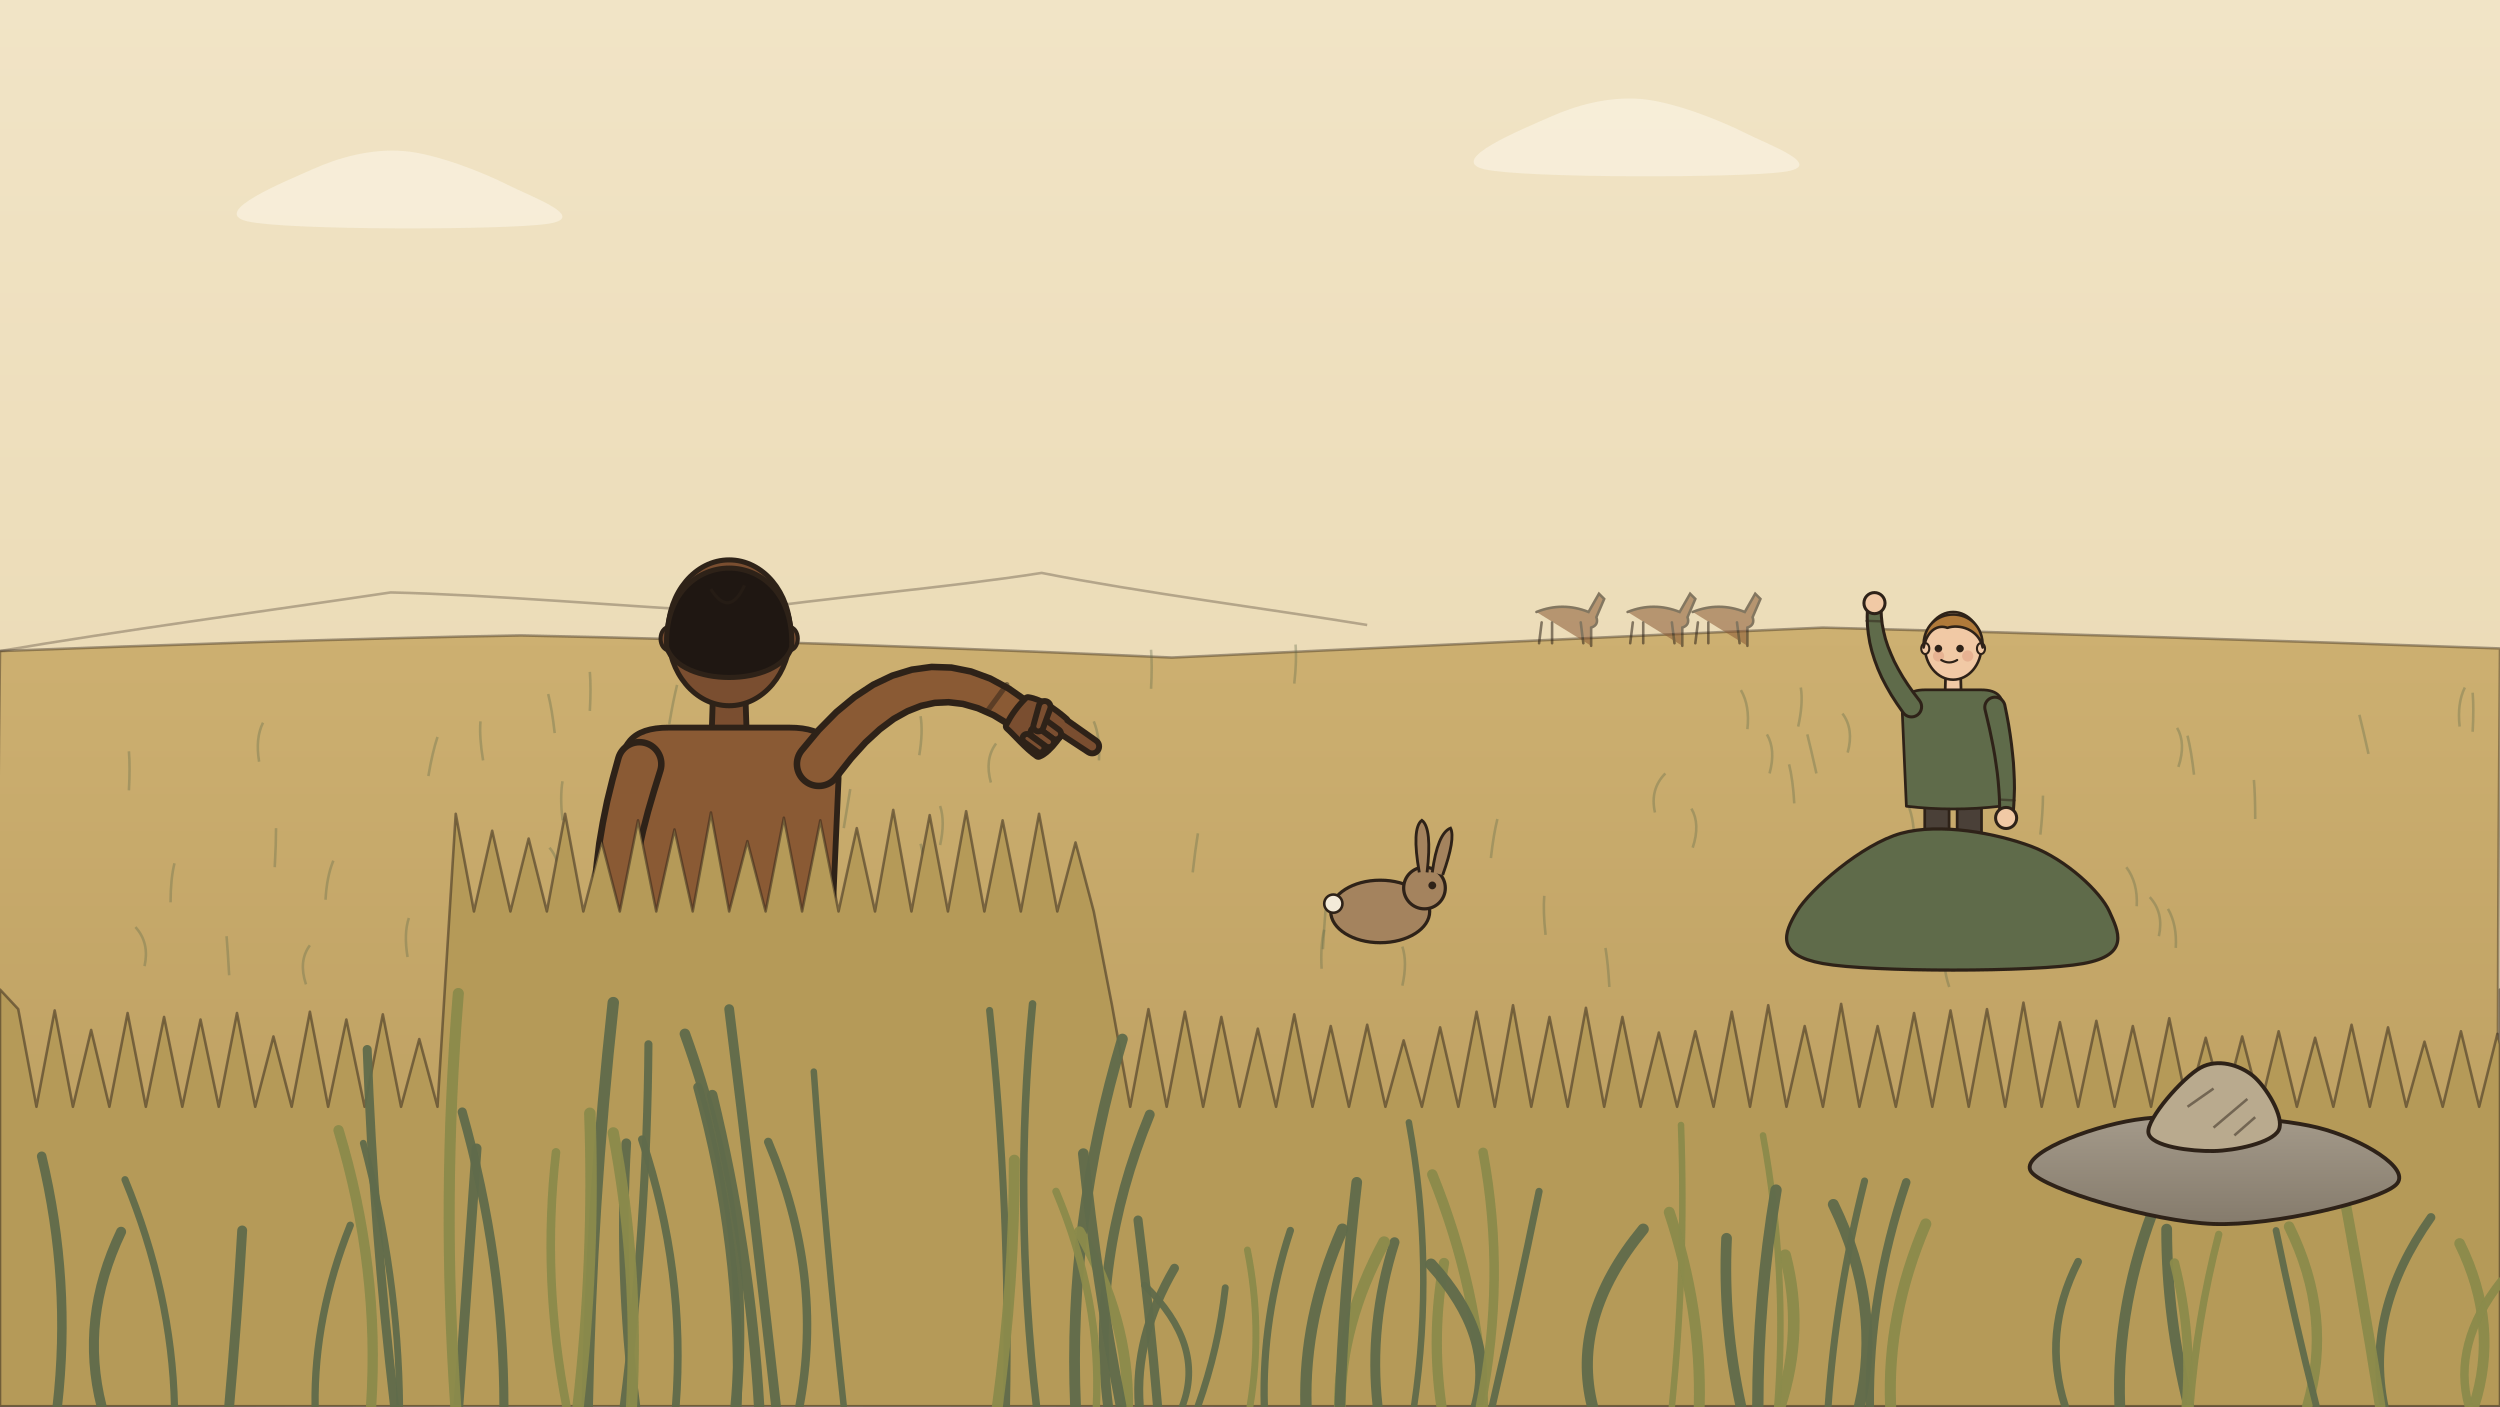
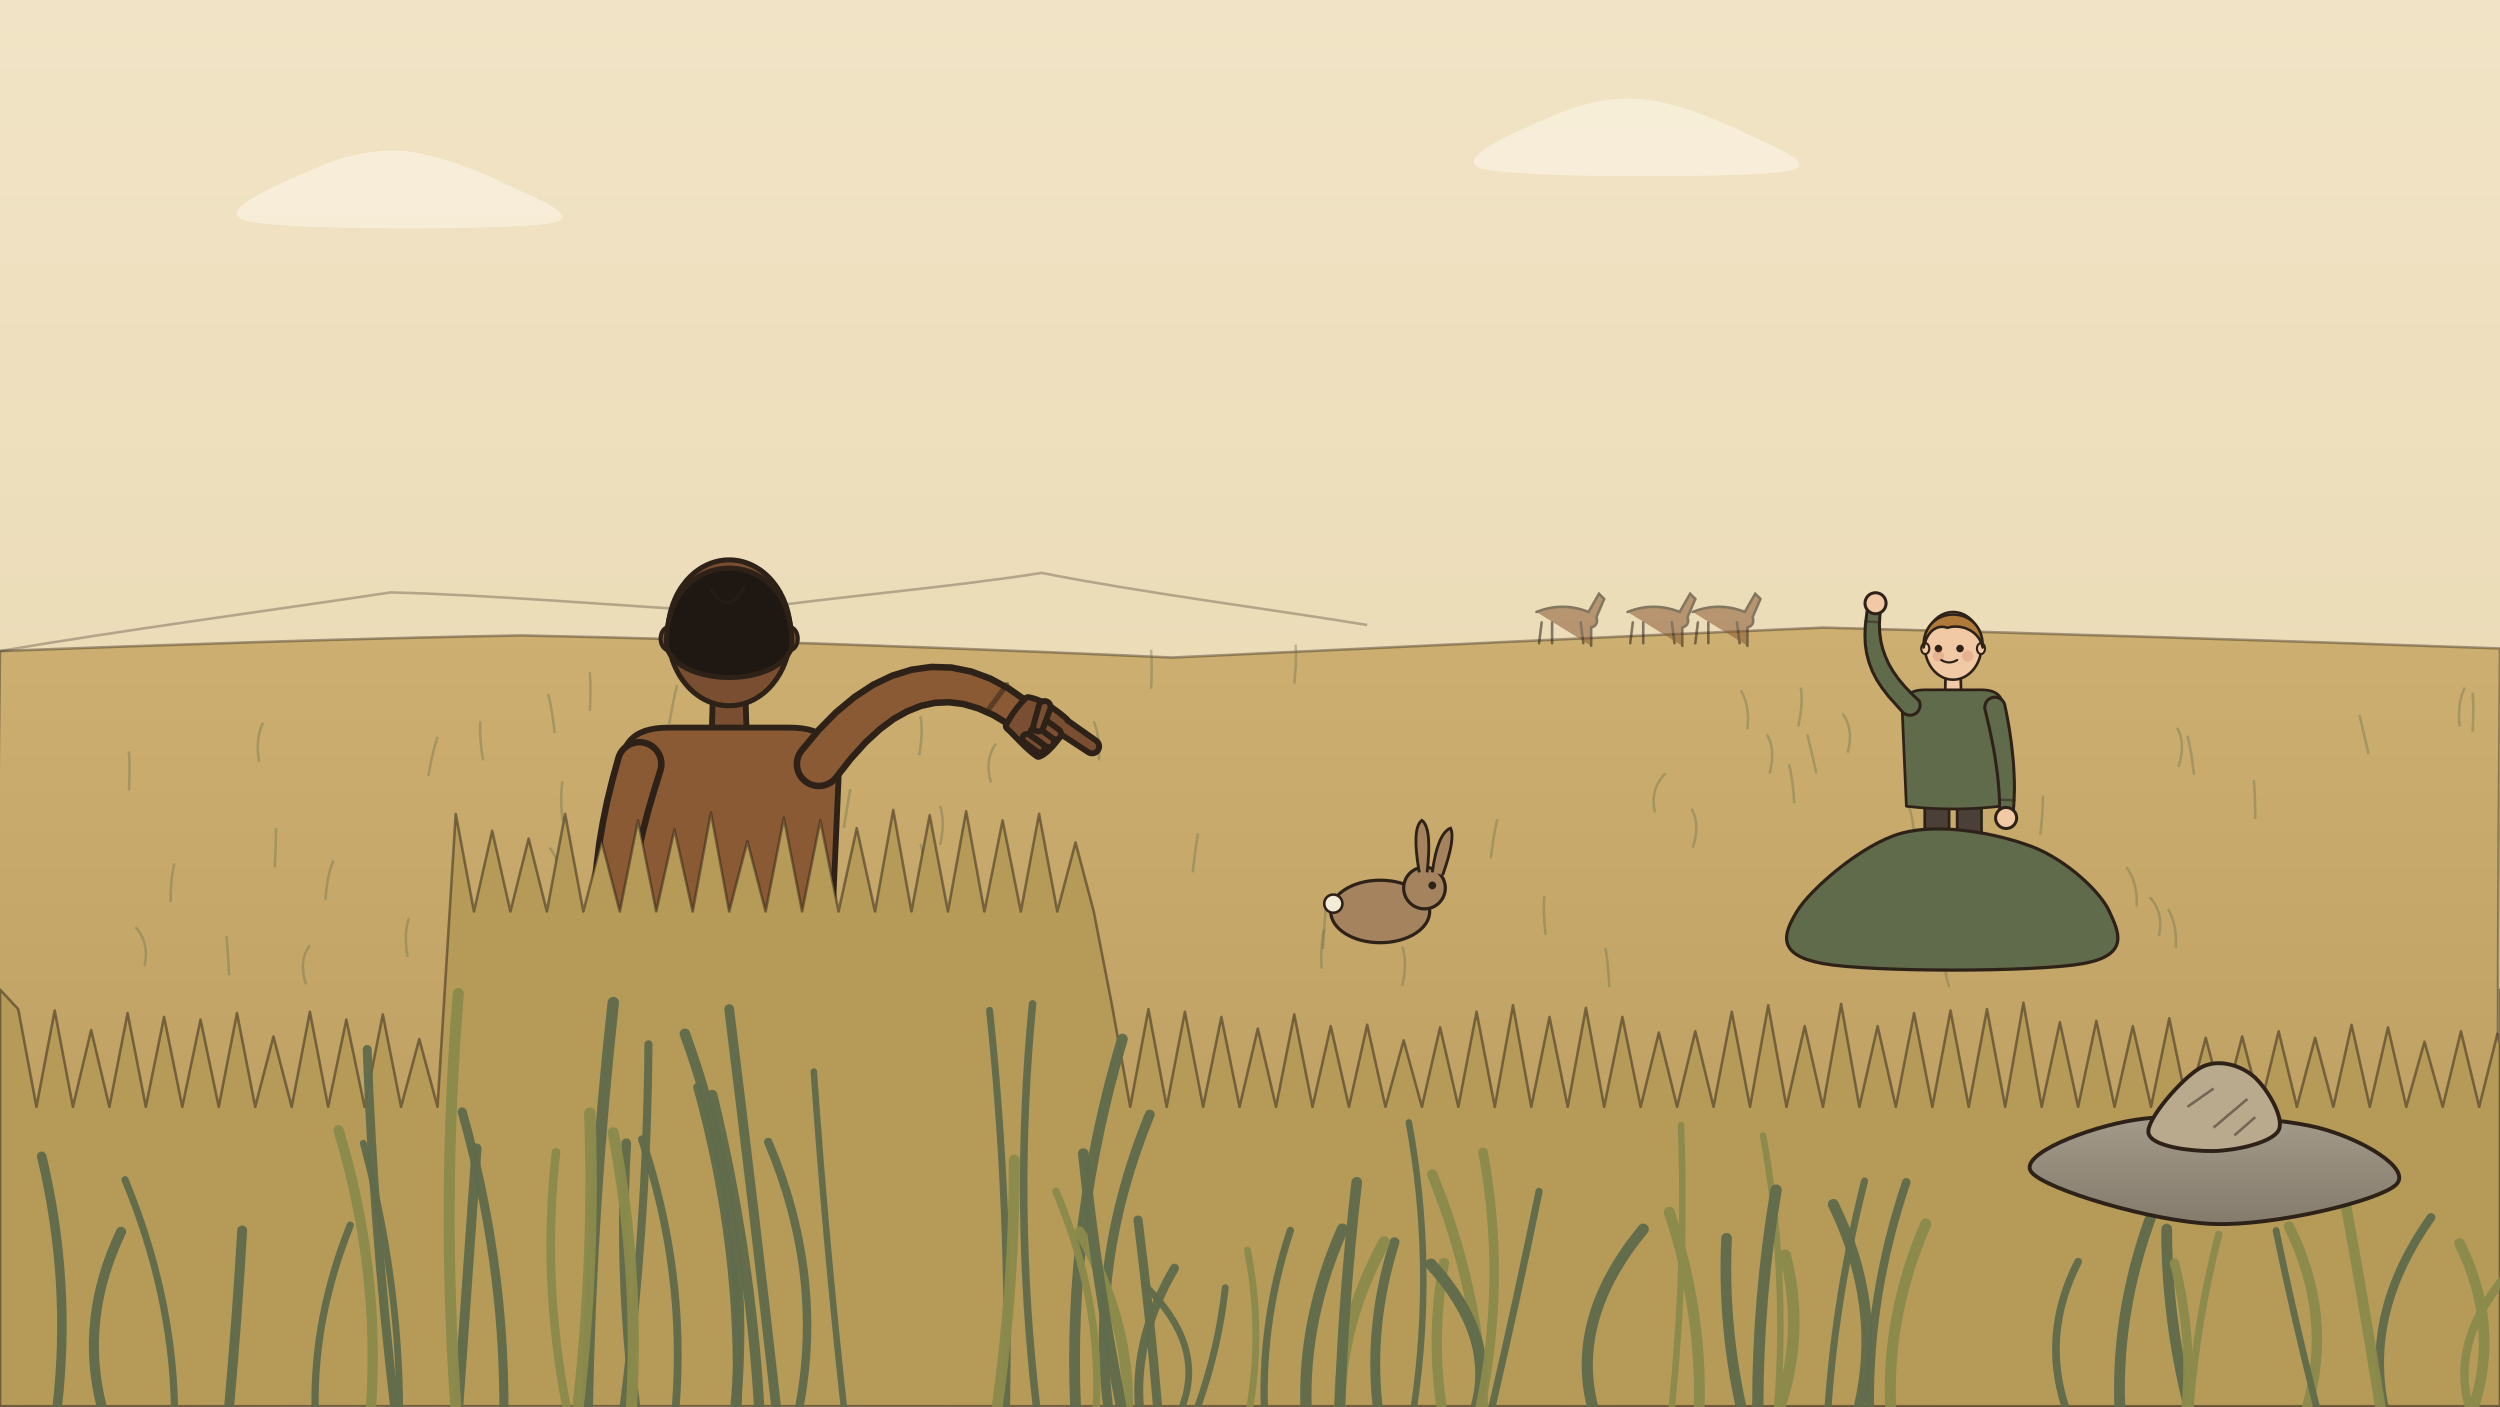
<svg xmlns="http://www.w3.org/2000/svg" viewBox="0 0 1920 1080" width="1920" height="1080">
  <defs>
    <linearGradient id="sky79" x1="0" y1="0" x2="0" y2="1">
      <stop offset="0" stop-color="#f1e4c6" />
      <stop offset="1" stop-color="#e6d3a8" />
    </linearGradient>
    <linearGradient id="field79" x1="0" y1="0" x2="0" y2="1">
      <stop offset="0" stop-color="#cdb071" />
      <stop offset="1" stop-color="#b89a5c" />
    </linearGradient>
    <linearGradient id="rock79" x1="0" y1="0" x2="0" y2="1">
      <stop offset="0" stop-color="#a49a8a" />
      <stop offset="1" stop-color="#857b6c" />
    </linearGradient>
  </defs>
  <rect width="1920" height="1080" fill="url(#sky79)" />
  <g id="bg-grass-field">
    <path d="M0.0,500.0 C117.9,495.5 278.0,490.1 400.0,488.0 C551.2,491.0 749.1,498.1 900.0,505.0 C1052.8,498.0 1248.9,488.4 1400.0,482.0 C1558.0,486.0 1765.9,492.5 1920.0,498.0 C1918.6,675.0 1917.2,907.9 1920.0,1080.0 C1343.0,1081.4 575.7,1077.5 0.0,1080.0 C-2.6,903.6 -2.3,672.1 0.0,500.0 Z" fill="url(#field79)" stroke="#2e2218" stroke-width="2" stroke-opacity=".4" />
    <path d="M0.0,500.0 C88.6,484.8 211.2,468.3 300.0,455.0 C376.1,456.7 483.0,465.8 560.0,470.0 C634.6,458.9 726.2,451.6 800.0,440.0 C873.6,454.6 978.0,468.2 1050.0,480.0" fill="none" stroke="#2e2218" stroke-width="2" opacity=".3" />
    <path d="M1381,558 q4,-18 2,-30" stroke="#5f6b4a" stroke-width="2" opacity=".35" fill="none" />
    <path d="M994,525 q2,-18 1,-30" stroke="#5f6b4a" stroke-width="2" opacity=".35" fill="none" />
    <path d="M696,741 q6,-18 4,-30" stroke="#5f6b4a" stroke-width="2" opacity=".35" fill="none" />
    <path d="M235,756 q-6,-18 3,-30" stroke="#5f6b4a" stroke-width="2" opacity=".35" fill="none" />
    <path d="M1378,617 q-1,-18 -4,-30" stroke="#5f6b4a" stroke-width="2" opacity=".35" fill="none" />
    <path d="M706,580 q3,-18 1,-30" stroke="#5f6b4a" stroke-width="2" opacity=".35" fill="none" />
    <path d="M1437,694 q-0,-18 1,-30" stroke="#5f6b4a" stroke-width="2" opacity=".35" fill="none" />
    <path d="M99,607 q1,-18 -0,-30" stroke="#5f6b4a" stroke-width="2" opacity=".35" fill="none" />
    <path d="M1899,562 q1,-18 -0,-30" stroke="#5f6b4a" stroke-width="2" opacity=".35" fill="none" />
    <path d="M378,718 q-3,-18 -4,-30" stroke="#5f6b4a" stroke-width="2" opacity=".35" fill="none" />
    <path d="M1419,578 q5,-18 -4,-30" stroke="#5f6b4a" stroke-width="2" opacity=".35" fill="none" />
    <path d="M453,546 q1,-18 -0,-30" stroke="#5f6b4a" stroke-width="2" opacity=".35" fill="none" />
    <path d="M1497,758 q-6,-18 -2,-30" stroke="#5f6b4a" stroke-width="2" opacity=".35" fill="none" />
    <path d="M1359,594 q5,-18 -2,-30" stroke="#5f6b4a" stroke-width="2" opacity=".35" fill="none" />
    <path d="M722,649 q4,-18 0,-30" stroke="#5f6b4a" stroke-width="2" opacity=".35" fill="none" />
    <path d="M558,708 q5,-18 -3,-30" stroke="#5f6b4a" stroke-width="2" opacity=".35" fill="none" />
    <path d="M514,556 q3,-18 6,-30" stroke="#5f6b4a" stroke-width="2" opacity=".35" fill="none" />
    <path d="M1015,744 q-1,-18 2,-30" stroke="#5f6b4a" stroke-width="2" opacity=".35" fill="none" />
    <path d="M1470,645 q0,-18 -6,-30" stroke="#5f6b4a" stroke-width="2" opacity=".35" fill="none" />
    <path d="M916,670 q2,-18 4,-30" stroke="#5f6b4a" stroke-width="2" opacity=".35" fill="none" />
    <path d="M131,693 q-0,-18 3,-30" stroke="#5f6b4a" stroke-width="2" opacity=".35" fill="none" />
    <path d="M1236,758 q-1,-18 -3,-30" stroke="#5f6b4a" stroke-width="2" opacity=".35" fill="none" />
    <path d="M176,749 q-1,-18 -2,-30" stroke="#5f6b4a" stroke-width="2" opacity=".35" fill="none" />
    <path d="M1673,589 q6,-18 -1,-30" stroke="#5f6b4a" stroke-width="2" opacity=".35" fill="none" />
    <path d="M1395,594 q-4,-18 -7,-30" stroke="#5f6b4a" stroke-width="2" opacity=".35" fill="none" />
    <path d="M761,601 q-5,-18 4,-30" stroke="#5f6b4a" stroke-width="2" opacity=".35" fill="none" />
    <path d="M432,630 q-2,-18 0,-30" stroke="#5f6b4a" stroke-width="2" opacity=".35" fill="none" />
    <path d="M1554,719 q-0,-18 -2,-30" stroke="#5f6b4a" stroke-width="2" opacity=".35" fill="none" />
    <path d="M1016,729 q1,-18 2,-30" stroke="#5f6b4a" stroke-width="2" opacity=".35" fill="none" />
    <path d="M426,563 q-2,-18 -5,-30" stroke="#5f6b4a" stroke-width="2" opacity=".35" fill="none" />
    <path d="M1819,579 q-4,-18 -7,-30" stroke="#5f6b4a" stroke-width="2" opacity=".35" fill="none" />
    <path d="M111,742 q4,-18 -7,-30" stroke="#5f6b4a" stroke-width="2" opacity=".35" fill="none" />
    <path d="M648,636 q3,-18 5,-30" stroke="#5f6b4a" stroke-width="2" opacity=".35" fill="none" />
    <path d="M362,760 q2,-18 -4,-30" stroke="#5f6b4a" stroke-width="2" opacity=".35" fill="none" />
    <path d="M329,596 q3,-18 7,-30" stroke="#5f6b4a" stroke-width="2" opacity=".35" fill="none" />
    <path d="M1187,718 q-2,-18 -1,-30" stroke="#5f6b4a" stroke-width="2" opacity=".35" fill="none" />
    <path d="M844,584 q1,-18 -4,-30" stroke="#5f6b4a" stroke-width="2" opacity=".35" fill="none" />
    <path d="M1641,696 q1,-18 -8,-30" stroke="#5f6b4a" stroke-width="2" opacity=".35" fill="none" />
    <path d="M313,735 q-3,-18 1,-30" stroke="#5f6b4a" stroke-width="2" opacity=".35" fill="none" />
    <path d="M1658,719 q4,-18 -7,-30" stroke="#5f6b4a" stroke-width="2" opacity=".35" fill="none" />
    <path d="M1077,757 q4,-18 0,-30" stroke="#5f6b4a" stroke-width="2" opacity=".35" fill="none" />
    <path d="M371,584 q-3,-18 -2,-30" stroke="#5f6b4a" stroke-width="2" opacity=".35" fill="none" />
    <path d="M428,681 q4,-18 -6,-30" stroke="#5f6b4a" stroke-width="2" opacity=".35" fill="none" />
    <path d="M211,666 q1,-18 1,-30" stroke="#5f6b4a" stroke-width="2" opacity=".35" fill="none" />
    <path d="M713,678 q-3,-18 -6,-30" stroke="#5f6b4a" stroke-width="2" opacity=".35" fill="none" />
    <path d="M1685,595 q-2,-18 -5,-30" stroke="#5f6b4a" stroke-width="2" opacity=".35" fill="none" />
    <path d="M884,529 q1,-18 0,-30" stroke="#5f6b4a" stroke-width="2" opacity=".35" fill="none" />
    <path d="M1300,651 q6,-18 -1,-30" stroke="#5f6b4a" stroke-width="2" opacity=".35" fill="none" />
    <path d="M1732,629 q-0,-18 -1,-30" stroke="#5f6b4a" stroke-width="2" opacity=".35" fill="none" />
    <path d="M1671,728 q1,-18 -6,-30" stroke="#5f6b4a" stroke-width="2" opacity=".35" fill="none" />
    <path d="M405,683 q5,-18 1,-30" stroke="#5f6b4a" stroke-width="2" opacity=".35" fill="none" />
    <path d="M486,755 q5,-18 -3,-30" stroke="#5f6b4a" stroke-width="2" opacity=".35" fill="none" />
    <path d="M250,691 q1,-18 6,-30" stroke="#5f6b4a" stroke-width="2" opacity=".35" fill="none" />
    <path d="M1342,560 q2,-18 -5,-30" stroke="#5f6b4a" stroke-width="2" opacity=".35" fill="none" />
    <path d="M1889,558 q-2,-18 4,-30" stroke="#5f6b4a" stroke-width="2" opacity=".35" fill="none" />
    <path d="M609,606 q-2,-18 3,-30" stroke="#5f6b4a" stroke-width="2" opacity=".35" fill="none" />
    <path d="M199,585 q-3,-18 3,-30" stroke="#5f6b4a" stroke-width="2" opacity=".35" fill="none" />
    <path d="M1567,641 q2,-18 2,-30" stroke="#5f6b4a" stroke-width="2" opacity=".35" fill="none" />
    <path d="M1145,659 q2,-18 5,-30" stroke="#5f6b4a" stroke-width="2" opacity=".35" fill="none" />
    <path d="M1271,624 q-4,-18 8,-30" stroke="#5f6b4a" stroke-width="2" opacity=".35" fill="none" />
    <path d="M190.0,170.0 C160.0,163.0 220.0,139.0 240.0,130.0 C260.0,121.0 285.0,114.0 310.0,116.0 C335.0,118.0 371.7,132.7 390.0,142.0 C408.3,151.3 453.3,167.3 420.0,172.0 C386.7,176.7 220.0,177.0 190.0,170.0 Z" fill="#fbf5e6" opacity=".6" />
    <path d="M1140.0,130.0 C1110.0,123.0 1170.0,99.0 1190.0,90.0 C1210.0,81.0 1235.0,74.0 1260.0,76.0 C1285.0,78.0 1321.7,92.7 1340.0,102.0 C1358.3,111.3 1403.3,127.3 1370.0,132.0 C1336.7,136.7 1170.0,137.0 1140.0,130.0 Z" fill="#fbf5e6" opacity=".6" />
  </g>
  <g id="gazelle-herd">
    <path d="M1180,470 q20,-8 40,0 l8,-14 l4,4 l-6,14 q2,6 -4,8 l0,14 M1184,478 l-2,16 M1214,478 l2,16 M1192,478 l0,16" fill="#8a5a34" stroke="#2e2218" stroke-width="2" opacity=".55" stroke-linecap="round" />
    <path d="M1250,470 q20,-8 40,0 l8,-14 l4,4 l-6,14 q2,6 -4,8 l0,14 M1254,478 l-2,16 M1284,478 l2,16 M1262,478 l0,16" fill="#8a5a34" stroke="#2e2218" stroke-width="2" opacity=".55" stroke-linecap="round" />
    <path d="M1300,470 q20,-8 40,0 l8,-14 l4,4 l-6,14 q2,6 -4,8 l0,14 M1304,478 l-2,16 M1334,478 l2,16 M1312,478 l0,16" fill="#8a5a34" stroke="#2e2218" stroke-width="2" opacity=".55" stroke-linecap="round" />
  </g>
  <g id="mv-breathe-person-partner">
    <rect x="1478.2" y="607.8" width="18.7" height="122.2" rx="7.5" fill="#4a4038" stroke="#2e2218" stroke-width="2.1" />
    <ellipse cx="1483.4" cy="730.0" rx="15.6" ry="6.8" fill="#2e2218" stroke="#2e2218" stroke-width="2.1" />
    <rect x="1503.1" y="607.8" width="18.7" height="122.2" rx="7.5" fill="#4a4038" stroke="#2e2218" stroke-width="2.1" />
    <ellipse cx="1516.6" cy="730.0" rx="15.6" ry="6.8" fill="#2e2218" stroke="#2e2218" stroke-width="2.1" />
    <path d="M1494.3,515.8 L1493.8,533.8 L1506.2,533.8 L1505.7,515.8 Z" fill="#f1c9a5" stroke="#2e2218" stroke-width="2.1" />
    <path d="M1478.5,529.8 C1464.9,529.8 1461.0,536.0 1461.0,548.0 L1464.1,619.2 Q1500.0,623.4 1535.9,619.2 L1539.0,548.0 C1539.0,536.0 1535.1,529.8 1521.5,529.8 Z" fill="#5f6b4a" stroke="#2e2218" stroke-width="2.1" stroke-linejoin="round" />
    <g class="mv mv-limb-person-partner-r-1" data-pivot="1468.0 542.8">
-       <path d="M1474.3,538.2 L1469.5,531.9 L1465.2,525.8 L1461.3,519.8 L1457.9,513.9 L1454.8,508.0 L1452.2,502.1 L1449.9,496.4 L1448.0,490.6 L1446.6,484.9 L1445.5,479.2 L1444.9,473.5 L1444.6,467.7 A5.2,5.2 0 0 0 1434.2,467.7 L1434.0,473.9 L1434.2,480.4 L1434.9,486.9 L1436.0,493.6 L1437.6,500.2 L1439.7,506.9 L1442.2,513.6 L1445.2,520.4 L1448.7,527.1 L1452.6,533.9 L1457.0,540.7 L1461.7,547.4 A7.8,7.8 0 0 0 1474.3,538.2Z" fill="#5f6b4a" stroke="#2e2218" stroke-width="2.34" stroke-linejoin="round" />
-       <path d="M1444.8,477.2 L1433.4,476.8" stroke="#2e2218" stroke-width="1.87" stroke-linecap="round" opacity=".5" />
-       <circle cx="1439.6" cy="463.2" r="8.1" fill="#f1c9a5" stroke="#2e2218" stroke-width="2.34" />
+       <path d="M1473.95,538.33 L1467.88,532.52 L1462.50,526.83 L1457.77,521.15 L1453.81,515.46 L1450.43,509.66 L1447.84,503.76 L1445.81,497.96 L1444.41,491.97 L1443.67,486.01 L1443.37,480.01 L1443.65,473.98 L1444.28,467.82 A5.20,5.20 0 0 0 1434.29,466.76 L1433.34,474.15 L1432.52,481.04 L1432.28,487.90 L1432.56,494.91 L1433.57,501.74 L1435.34,508.56 L1437.85,515.26 L1441.21,521.92 L1445.42,528.35 L1450.34,534.76 L1456.00,541.08 L1461.70,547.40 A7.80,7.80 0 0 0 1473.95,538.33 Z" fill="#5f6b4a" stroke="#2e2218" stroke-width="2.34" stroke-linejoin="round" />
+       <path d="M1443.00,477.89 L1432.32,477.21" stroke="#2e2218" stroke-width="1.87" stroke-linecap="round" opacity=".5" />
+       <circle cx="1440.41" cy="463.31" r="8.1" fill="#f1c9a5" stroke="#2e2218" stroke-width="2.34" />
    </g>
    <g class="mv mv-limb-person-partner-l-1" data-pivot="1532.0 542.8">
      <path d="M1524.4,544.5 L1526.2,552.1 L1527.9,559.4 L1529.4,566.6 L1530.8,573.6 L1532.0,580.4 L1533.0,587.1 L1533.9,593.5 L1534.6,599.9 L1535.1,606.0 L1535.5,612.0 L1535.7,617.8 L1535.8,623.5 A5.2,5.2 0 0 0 1546.2,623.9 L1546.6,618.1 L1546.9,611.9 L1547.1,605.6 L1547.0,599.1 L1546.7,592.4 L1546.3,585.6 L1545.6,578.6 L1544.8,571.4 L1543.8,564.1 L1542.6,556.5 L1541.2,548.9 L1539.6,541.1 A7.8,7.8 0 0 0 1524.4,544.5Z" fill="#5f6b4a" stroke="#2e2218" stroke-width="2.34" stroke-linejoin="round" />
      <path d="M1535.8,614.1 L1547.2,614.7" stroke="#2e2218" stroke-width="1.87" stroke-linecap="round" opacity=".5" />
      <circle cx="1540.7" cy="628.2" r="8.1" fill="#f1c9a5" stroke="#2e2218" stroke-width="2.34" />
    </g>
    <g id="mv-nod-person-partner-head">
      <ellipse cx="1500.0" cy="496.0" rx="21.8" ry="26.0" fill="#f1c9a5" stroke="#2e2218" stroke-width="2.0" />
      <ellipse cx="1478.6" cy="498.1" rx="3.1" ry="4.2" fill="#f1c9a5" stroke="#2e2218" stroke-width="1.6" />
      <ellipse cx="1521.4" cy="498.1" rx="3.1" ry="4.2" fill="#f1c9a5" stroke="#2e2218" stroke-width="1.6" />
      <path d="M1477.3,497.3 C1476.0,463.5 1524.0,463.5 1522.7,497.3 C1519.7,483.0 1504.4,479.1 1495.6,482.2 C1489.1,479.6 1480.3,483.0 1477.3,497.3 Z" fill="#b07a3a" stroke="#2e2218" stroke-width="2.0" stroke-linejoin="round" />
      <g id="mv-blink-person-partner-eyes">
        <circle cx="1488.7" cy="498.1" r="2.9" fill="#2e2218" />
        <circle cx="1505.3" cy="498.1" r="2.9" fill="#2e2218" />
      </g>
      <circle cx="1488.8" cy="503.8" r="4.3" fill="#b5483b" opacity=".18" />
      <circle cx="1511.2" cy="503.8" r="4.3" fill="#b5483b" opacity=".18" />
      <path d="M1490.9,506.9 Q1497.0,510.6 1503.1,506.9" fill="none" stroke="#2e2218" stroke-width="1.7" stroke-linecap="round" />
    </g>
  </g>
  <path d="M1380.0,700.0 C1390.0,683.3 1430.0,648.3 1460.0,640.0 C1490.0,631.7 1533.3,640.0 1560.0,650.0 C1586.7,660.0 1613.3,685.0 1620.0,700.0 C1626.7,715.0 1636.7,733.3 1600.0,740.0 C1563.3,746.7 1436.7,746.7 1400.0,740.0 C1363.3,733.3 1370.0,716.7 1380.0,700.0 Z" fill="#5f6b4a" stroke="#2e2218" stroke-width="2.5" />
  <g id="mv-hop-hare" data-h="34" data-per="1.2">
    <ellipse cx="1060" cy="700" rx="38" ry="24" fill="#a4835e" stroke="#2e2218" stroke-width="2.5" />
    <circle cx="1094" cy="682" r="16" fill="#a4835e" stroke="#2e2218" stroke-width="2.5" />
    <path d="M1090,670 q-6,-34 2,-40 q8,6 4,40 M1100,670 q4,-30 14,-34 q4,8 -6,36" fill="#a4835e" stroke="#2e2218" stroke-width="2.2" />
    <circle cx="1100" cy="680" r="3" fill="#2e2218" />
    <circle cx="1024" cy="694" r="7" fill="#f3ead8" stroke="#2e2218" stroke-width="2" />
  </g>
  <g id="mv-breathe-person-hunter">
    <path d="M547.7,528.6 L546.6,562.8 L573.4,562.8 L572.3,528.6 Z" fill="#7a4e30" stroke="#2e2218" stroke-width="4.5" />
    <path d="M513.8,558.8 C484.4,558.8 476.0,572.2 476.0,598.0 L482.7,751.4 Q560.0,760.4 637.3,751.4 L644.0,598.0 C644.0,572.2 635.6,558.8 606.2,558.8 Z" fill="#8a5a34" stroke="#2e2218" stroke-width="4.5" stroke-linejoin="round" />
    <g class="mv mv-limb-person-hunter-l-1" data-pivot="491.1 586.8">
      <path d="M475.0,582.0 L470.4,598.7 L466.3,615.4 L463.0,631.7 L460.3,647.6 L458.4,663.2 L457.0,678.5 L456.4,693.5 L456.4,708.0 L457.1,722.2 L458.4,736.1 L460.5,749.5 L463.1,762.3 A11.2,11.2 0 0 0 485.2,758.7 L483.8,746.4 L482.9,734.0 L482.7,721.3 L483.1,708.3 L484.1,695.0 L485.6,681.3 L487.8,667.3 L490.5,652.9 L493.8,638.2 L497.7,623.1 L502.2,607.7 L507.2,591.6 A16.8,16.8 0 0 0 475.0,582.0Z" fill="#8a5a34" stroke="#2e2218" stroke-width="5.04" stroke-linejoin="round" />
      <path d="M458.3,743.0 L482.5,738.4" stroke="#2e2218" stroke-width="4.03" stroke-linecap="round" opacity=".5" />
      <circle cx="475.9" cy="770.0" r="17.5" fill="#7a4e30" stroke="#2e2218" stroke-width="5.04" />
    </g>
    <g class="mv mv-limb-person-hunter-r-1" data-pivot="628.9 586.8" data-amp="0">
      <path d="M641.9,597.4 L653.6,582.5 L664.7,570.2 L675.7,560.1 L686.4,552.1 L697.0,546.2 L707.4,542.1 L717.9,539.8 L728.5,539.3 L739.5,540.6 L751.0,543.9 L763.0,549.2 L776.0,557.1 A11.2,11.2 0 0 0 788.3,538.3 L774.7,528.8 L760.4,521.1 L745.7,515.7 L730.7,512.7 L715.5,512.2 L700.3,514.3 L685.3,518.9 L670.6,525.9 L656.3,535.3 L642.3,546.9 L628.7,560.7 L615.8,576.2 A16.8,16.8 0 0 0 641.9,597.4Z" fill="#8a5a34" stroke="#2e2218" stroke-width="5.04" stroke-linejoin="round" />
      <path d="M758.6,545.7 L773.2,525.8" stroke="#2e2218" stroke-width="4.03" stroke-linecap="round" opacity=".5" />
      <g transform="translate(782.1 547.7) rotate(126.26) scale(33.600)">
        <g fill="#2e2218" stroke="#2e2218" stroke-width="0.27" stroke-linejoin="round">
          <path d="M0.370,0 C0.111,0.04 -0.111,0.04 -0.370,0 C-0.500,-0.25 -0.510,-0.62 -0.480,-0.960 C-0.288,-1.050 0.288,-1.050 0.480,-0.920 C0.490,-0.62 0.390,-0.22 0.370,0 Z" />
          <path d="M-0.248,-0.974 L-0.292,-1.813 A0.092,0.092 0 0 0 -0.477,-1.806 L-0.462,-0.966 A0.107,0.107 0 0 0 -0.248,-0.974 Z" />
        </g>
        <g fill="#7a4e30" stroke="none">
          <path d="M0.370,0 C0.111,0.04 -0.111,0.04 -0.370,0 C-0.500,-0.25 -0.510,-0.62 -0.480,-0.960 C-0.288,-1.050 0.288,-1.050 0.480,-0.920 C0.490,-0.62 0.390,-0.22 0.370,0 Z" />
          <path d="M-0.248,-0.974 L-0.292,-1.813 A0.092,0.092 0 0 0 -0.477,-1.806 L-0.462,-0.966 A0.107,0.107 0 0 0 -0.248,-0.974 Z" />
        </g>
        <path d="M-0.244,-0.97 L-0.244,-0.6 A0.124,0.124 0 0 0 0.004,-0.6 L0.004,-0.97 A0.124,0.124 0 0 0 -0.244,-0.97 Z" fill="#7a4e30" stroke="#2e2218" stroke-width="0.135" stroke-linejoin="round" />
        <path d="M0.002,-0.95 L0.002,-0.58 A0.118,0.118 0 0 0 0.238,-0.58 L0.238,-0.95 A0.118,0.118 0 0 0 0.002,-0.95 Z" fill="#7a4e30" stroke="#2e2218" stroke-width="0.135" stroke-linejoin="round" />
        <path d="M0.248,-0.87 L0.248,-0.5 A0.102,0.102 0 0 0 0.452,-0.5 L0.452,-0.87 A0.102,0.102 0 0 0 0.248,-0.87 Z" fill="#7a4e30" stroke="#2e2218" stroke-width="0.135" stroke-linejoin="round" />
        <path d="M-0.427,-0.272 L0.016,-0.441 A0.115,0.115 0 0 0 -0.056,-0.659 L-0.513,-0.528 A0.135,0.135 0 0 0 -0.427,-0.272 Z" fill="#7a4e30" stroke="#2e2218" stroke-width="0.135" stroke-linejoin="round" />
      </g>
    </g>
    <g id="mv-nod-person-hunter-head">
      <ellipse cx="513.9" cy="490.5" rx="6.6" ry="9.0" fill="#7a4e30" stroke="#2e2218" stroke-width="3.1" />
      <ellipse cx="606.1" cy="490.5" rx="6.6" ry="9.0" fill="#7a4e30" stroke="#2e2218" stroke-width="3.1" />
      <ellipse cx="560.0" cy="486.0" rx="47.0" ry="56.0" fill="#7a4e30" stroke="#2e2218" stroke-width="3.9" />
      <path d="M512.0,497.2 C508.3,416.0 611.7,416.0 608.0,497.2 C597.6,528.0 522.4,528.0 512.0,497.2 Z" fill="#1f1712" stroke="#2e2218" stroke-width="3.9" />
      <path d="M545.9,452.4 Q560.0,474.8 571.8,449.6" fill="none" stroke="#2e2218" stroke-width="2.4" opacity=".4" />
    </g>
  </g>
  <g id="fg-tall-grass">
    <path d="M0,1080 L0,760 L14,775 L28,850 L42,776 L56,850 L70,791 L84,850 L98,778 L112,850 L126,781 L140,850 L154,783 L168,850 L182,778 L196,850 L210,796 L224,850 L238,777 L252,850 L266,783 L280,850 L294,779 L308,850 L322,798 L336,850 L350,625 L364,700 L378,638 L392,700 L406,644 L420,700 L434,625 L448,700 L462,646 L476,700 L490,630 L504,700 L518,637 L532,700 L546,624 L560,700 L574,646 L588,700 L602,628 L616,700 L630,630 L644,700 L658,636 L672,700 L686,622 L700,700 L714,626 L728,700 L742,623 L756,700 L770,630 L784,700 L798,625 L812,700 L826,647 L840,700 L854,772 L868,850 L882,775 L896,850 L910,777 L924,850 L938,781 L952,850 L966,790 L980,850 L994,779 L1008,850 L1022,788 L1036,850 L1050,787 L1064,850 L1078,799 L1092,850 L1106,789 L1120,850 L1134,777 L1148,850 L1162,772 L1176,850 L1190,781 L1204,850 L1218,774 L1232,850 L1246,781 L1260,850 L1274,793 L1288,850 L1302,792 L1316,850 L1330,777 L1344,850 L1358,772 L1372,850 L1386,788 L1400,850 L1414,771 L1428,850 L1442,788 L1456,850 L1470,778 L1484,850 L1498,776 L1512,850 L1526,775 L1540,850 L1554,770 L1568,850 L1582,785 L1596,850 L1610,784 L1624,850 L1638,788 L1652,850 L1666,782 L1680,850 L1694,797 L1708,850 L1722,796 L1736,850 L1750,792 L1764,850 L1778,797 L1792,850 L1806,787 L1820,850 L1834,789 L1848,850 L1862,800 L1876,850 L1890,792 L1904,850 L1918,794 L1932,850 L1920,760 L1920,1080Z" fill="#b59a58" stroke="#2e2218" stroke-width="2" stroke-linejoin="round" stroke-opacity=".5" />
    <path d="M1452,1080 q-3,-70 27,-140" stroke="#8a8a4a" stroke-width="8.5" fill="none" stroke-linecap="round" opacity=".95" />
    <path d="M889,1080 q-6,-72 -15,-143" stroke="#5f6b4a" stroke-width="7.0" fill="none" stroke-linecap="round" opacity=".95" />
    <path d="M488,1080 q-13,-101 -7,-202" stroke="#5f6b4a" stroke-width="7.4" fill="none" stroke-linecap="round" opacity=".95" />
    <path d="M1139,1080 q-3,-89 -39,-178" stroke="#8a8a4a" stroke-width="8.0" fill="none" stroke-linecap="round" opacity=".95" />
    <path d="M303,1080 q-16,-137 -21,-274" stroke="#5f6b4a" stroke-width="6.9" fill="none" stroke-linecap="round" opacity=".95" />
    <path d="M971,1080 q-2,-68 20,-135" stroke="#5f6b4a" stroke-width="5.6" fill="none" stroke-linecap="round" opacity=".95" />
    <path d="M285,1080 q7,-106 -25,-212" stroke="#8a8a4a" stroke-width="7.9" fill="none" stroke-linecap="round" opacity=".95" />
    <path d="M1681,1080 q-17,-68 -17,-136" stroke="#5f6b4a" stroke-width="8.3" fill="none" stroke-linecap="round" opacity=".95" />
    <path d="M773,1080 q3,-152 -13,-304" stroke="#5f6b4a" stroke-width="5.4" fill="none" stroke-linecap="round" opacity=".95" />
    <path d="M1107,1080 q-8,-55 2,-110" stroke="#8a8a4a" stroke-width="7.9" fill="none" stroke-linecap="round" opacity=".95" />
    <path d="M875,1080 q-4,-53 27,-106" stroke="#5f6b4a" stroke-width="6.9" fill="none" stroke-linecap="round" opacity=".95" />
    <path d="M1086,1080 q16,-109 -4,-218" stroke="#5f6b4a" stroke-width="5.0" fill="none" stroke-linecap="round" opacity=".95" />
    <path d="M960,1080 q10,-60 -2,-120" stroke="#8a8a4a" stroke-width="5.3" fill="none" stroke-linecap="round" opacity=".95" />
    <path d="M1831,1080 q-15,-73 36,-145" stroke="#5f6b4a" stroke-width="6.7" fill="none" stroke-linecap="round" opacity=".95" />
    <path d="M648,1080 q-14,-128 -23,-257" stroke="#5f6b4a" stroke-width="5.0" fill="none" stroke-linecap="round" opacity=".95" />
    <path d="M1679,1080 q5,-55 -9,-110" stroke="#8a8a4a" stroke-width="7.2" fill="none" stroke-linecap="round" opacity=".95" />
    <path d="M352,1080 q7,-99 14,-198" stroke="#5f6b4a" stroke-width="7.6" fill="none" stroke-linecap="round" opacity=".95" />
    <path d="M387,1080 q-0,-113 -32,-226" stroke="#5f6b4a" stroke-width="7.0" fill="none" stroke-linecap="round" opacity=".95" />
    <path d="M350,1080 q-11,-159 2,-317" stroke="#8a8a4a" stroke-width="8.5" fill="none" stroke-linecap="round" opacity=".95" />
    <path d="M1436,1080 q-1,-86 28,-172" stroke="#5f6b4a" stroke-width="6.5" fill="none" stroke-linecap="round" opacity=".95" />
    <path d="M479,1080 q18,-139 19,-278" stroke="#5f6b4a" stroke-width="6.2" fill="none" stroke-linecap="round" opacity=".95" />
    <path d="M1682,1080 q5,-66 22,-132" stroke="#8a8a4a" stroke-width="5.6" fill="none" stroke-linecap="round" opacity=".95" />
    <path d="M451,1080 q3,-155 20,-310" stroke="#5f6b4a" stroke-width="8.8" fill="none" stroke-linecap="round" opacity=".95" />
    <path d="M565,1080 q13,-143 -39,-286" stroke="#5f6b4a" stroke-width="8.1" fill="none" stroke-linecap="round" opacity=".95" />
    <path d="M435,1080 q-19,-98 -8,-195" stroke="#8a8a4a" stroke-width="6.6" fill="none" stroke-linecap="round" opacity=".95" />
    <path d="M1134,1080 q15,-54 -35,-109" stroke="#5f6b4a" stroke-width="8.9" fill="none" stroke-linecap="round" opacity=".95" />
    <path d="M1058,1080 q-7,-63 13,-126" stroke="#5f6b4a" stroke-width="7.6" fill="none" stroke-linecap="round" opacity=".95" />
    <path d="M1900,1080 q20,-62 -11,-125" stroke="#8a8a4a" stroke-width="8.2" fill="none" stroke-linecap="round" opacity=".95" />
    <path d="M908,1080 q18,-47 -29,-93" stroke="#5f6b4a" stroke-width="5.2" fill="none" stroke-linecap="round" opacity=".95" />
    <path d="M826,1080 q-6,-141 36,-282" stroke="#5f6b4a" stroke-width="8.3" fill="none" stroke-linecap="round" opacity=".95" />
    <path d="M444,1080 q13,-113 9,-225" stroke="#8a8a4a" stroke-width="8.8" fill="none" stroke-linecap="round" opacity=".95" />
    <path d="M796,1080 q-18,-155 -3,-309" stroke="#5f6b4a" stroke-width="5.8" fill="none" stroke-linecap="round" opacity=".95" />
    <path d="M851,1080 q-14,-112 32,-224" stroke="#5f6b4a" stroke-width="7.6" fill="none" stroke-linecap="round" opacity=".95" />
    <path d="M866,1080 q1,-67 -37,-134" stroke="#8a8a4a" stroke-width="8.3" fill="none" stroke-linecap="round" opacity=".95" />
    <path d="M44,1080 q11,-96 -12,-192" stroke="#5f6b4a" stroke-width="7.3" fill="none" stroke-linecap="round" opacity=".95" />
    <path d="M920,1080 q16,-45 21,-91" stroke="#5f6b4a" stroke-width="5.3" fill="none" stroke-linecap="round" opacity=".95" />
    <path d="M1284,1080 q11,-108 7,-216" stroke="#8a8a4a" stroke-width="5.0" fill="none" stroke-linecap="round" opacity=".95" />
    <path d="M1404,1080 q6,-86 28,-173" stroke="#5f6b4a" stroke-width="5.4" fill="none" stroke-linecap="round" opacity=".95" />
    <path d="M583,1080 q-7,-119 -36,-239" stroke="#5f6b4a" stroke-width="8.0" fill="none" stroke-linecap="round" opacity=".95" />
    <path d="M1367,1080 q19,-58 4,-116" stroke="#8a8a4a" stroke-width="8.9" fill="none" stroke-linecap="round" opacity=".95" />
    <path d="M78,1080 q-17,-67 15,-134" stroke="#5f6b4a" stroke-width="7.7" fill="none" stroke-linecap="round" opacity=".95" />
    <path d="M1223,1080 q-17,-68 39,-136" stroke="#5f6b4a" stroke-width="8.6" fill="none" stroke-linecap="round" opacity=".95" />
    <path d="M766,1080 q13,-95 13,-189" stroke="#8a8a4a" stroke-width="8.4" fill="none" stroke-linecap="round" opacity=".95" />
    <path d="M134,1080 q-2,-87 -38,-174" stroke="#5f6b4a" stroke-width="5.5" fill="none" stroke-linecap="round" opacity=".95" />
    <path d="M1146,1080 q19,-82 36,-165" stroke="#5f6b4a" stroke-width="5.5" fill="none" stroke-linecap="round" opacity=".95" />
    <path d="M1305,1080 q2,-74 -23,-149" stroke="#8a8a4a" stroke-width="8.4" fill="none" stroke-linecap="round" opacity=".95" />
    <path d="M1003,1080 q-2,-68 28,-136" stroke="#5f6b4a" stroke-width="8.7" fill="none" stroke-linecap="round" opacity=".95" />
    <path d="M242,1080 q-1,-69 27,-139" stroke="#5f6b4a" stroke-width="5.6" fill="none" stroke-linecap="round" opacity=".95" />
    <path d="M1365,1080 q8,-104 -11,-208" stroke="#8a8a4a" stroke-width="5.0" fill="none" stroke-linecap="round" opacity=".95" />
    <path d="M1428,1080 q18,-77 -20,-155" stroke="#5f6b4a" stroke-width="8.4" fill="none" stroke-linecap="round" opacity=".95" />
    <path d="M566,1080 q4,-122 -30,-245" stroke="#5f6b4a" stroke-width="7.2" fill="none" stroke-linecap="round" opacity=".95" />
    <path d="M1772,1080 q20,-69 -14,-138" stroke="#8a8a4a" stroke-width="8.0" fill="none" stroke-linecap="round" opacity=".95" />
    <path d="M596,1080 q-17,-152 -36,-305" stroke="#5f6b4a" stroke-width="7.5" fill="none" stroke-linecap="round" opacity=".95" />
    <path d="M176,1080 q6,-67 10,-135" stroke="#5f6b4a" stroke-width="7.6" fill="none" stroke-linecap="round" opacity=".95" />
    <path d="M1029,1080 q-0,-63 34,-126" stroke="#8a8a4a" stroke-width="9.0" fill="none" stroke-linecap="round" opacity=".95" />
    <path d="M1628,1080 q-3,-79 29,-159" stroke="#5f6b4a" stroke-width="8.3" fill="none" stroke-linecap="round" opacity=".95" />
    <path d="M519,1080 q8,-103 -26,-205" stroke="#5f6b4a" stroke-width="6.0" fill="none" stroke-linecap="round" opacity=".95" />
    <path d="M1896,1080 q-13,-48 25,-96" stroke="#8a8a4a" stroke-width="6.5" fill="none" stroke-linecap="round" opacity=".95" />
    <path d="M861,1080 q-19,-97 -29,-194" stroke="#5f6b4a" stroke-width="8.2" fill="none" stroke-linecap="round" opacity=".95" />
    <path d="M614,1080 q19,-101 -24,-203" stroke="#5f6b4a" stroke-width="6.5" fill="none" stroke-linecap="round" opacity=".95" />
    <path d="M842,1080 q4,-82 -31,-165" stroke="#8a8a4a" stroke-width="5.7" fill="none" stroke-linecap="round" opacity=".95" />
    <path d="M307,1080 q-1,-101 -28,-202" stroke="#5f6b4a" stroke-width="5.2" fill="none" stroke-linecap="round" opacity=".95" />
    <path d="M1779,1080 q-17,-67 -31,-135" stroke="#5f6b4a" stroke-width="5.2" fill="none" stroke-linecap="round" opacity=".95" />
    <path d="M1828,1080 q-15,-95 -33,-190" stroke="#8a8a4a" stroke-width="8.1" fill="none" stroke-linecap="round" opacity=".95" />
    <path d="M1350,1080 q-0,-83 14,-166" stroke="#5f6b4a" stroke-width="8.7" fill="none" stroke-linecap="round" opacity=".95" />
    <path d="M1337,1080 q-14,-64 -11,-129" stroke="#5f6b4a" stroke-width="8.2" fill="none" stroke-linecap="round" opacity=".95" />
    <path d="M485,1080 q6,-105 -14,-210" stroke="#8a8a4a" stroke-width="8.6" fill="none" stroke-linecap="round" opacity=".95" />
    <path d="M1029,1080 q3,-86 13,-172" stroke="#5f6b4a" stroke-width="8.2" fill="none" stroke-linecap="round" opacity=".95" />
    <path d="M1586,1080 q-18,-56 10,-111" stroke="#5f6b4a" stroke-width="5.9" fill="none" stroke-linecap="round" opacity=".95" />
    <path d="M1137,1080 q20,-98 2,-195" stroke="#8a8a4a" stroke-width="7.3" fill="none" stroke-linecap="round" opacity=".95" />
  </g>
  <path id="flat-rock" d="M1560.0,900.0 C1550.0,886.7 1603.3,865.7 1640.0,860.0 C1676.7,854.3 1746.7,857.7 1780.0,866.0 C1813.3,874.3 1853.3,897.7 1840.0,910.0 C1826.7,922.3 1746.7,941.7 1700.0,940.0 C1653.3,938.3 1570.0,913.3 1560.0,900.0 Z" fill="url(#rock79)" stroke="#2e2218" stroke-width="3" />
  <g id="stone-handaxe">
    <path d="M1650.0,870.0 C1648.3,859.3 1676.7,827.3 1690.0,820.0 C1703.3,812.7 1720.0,818.0 1730.0,826.0 C1740.0,834.0 1755.0,858.3 1750.0,868.0 C1745.0,877.7 1716.7,883.7 1700.0,884.0 C1683.3,884.3 1651.7,880.7 1650.0,870.0 Z" fill="#b9aa8e" stroke="#2e2218" stroke-width="3" />
    <path d="M1680,850 l20,-14 M1700,866 l26,-22 M1716,872 l16,-14" stroke="#2e2218" stroke-width="2" opacity=".5" />
  </g>
</svg>
